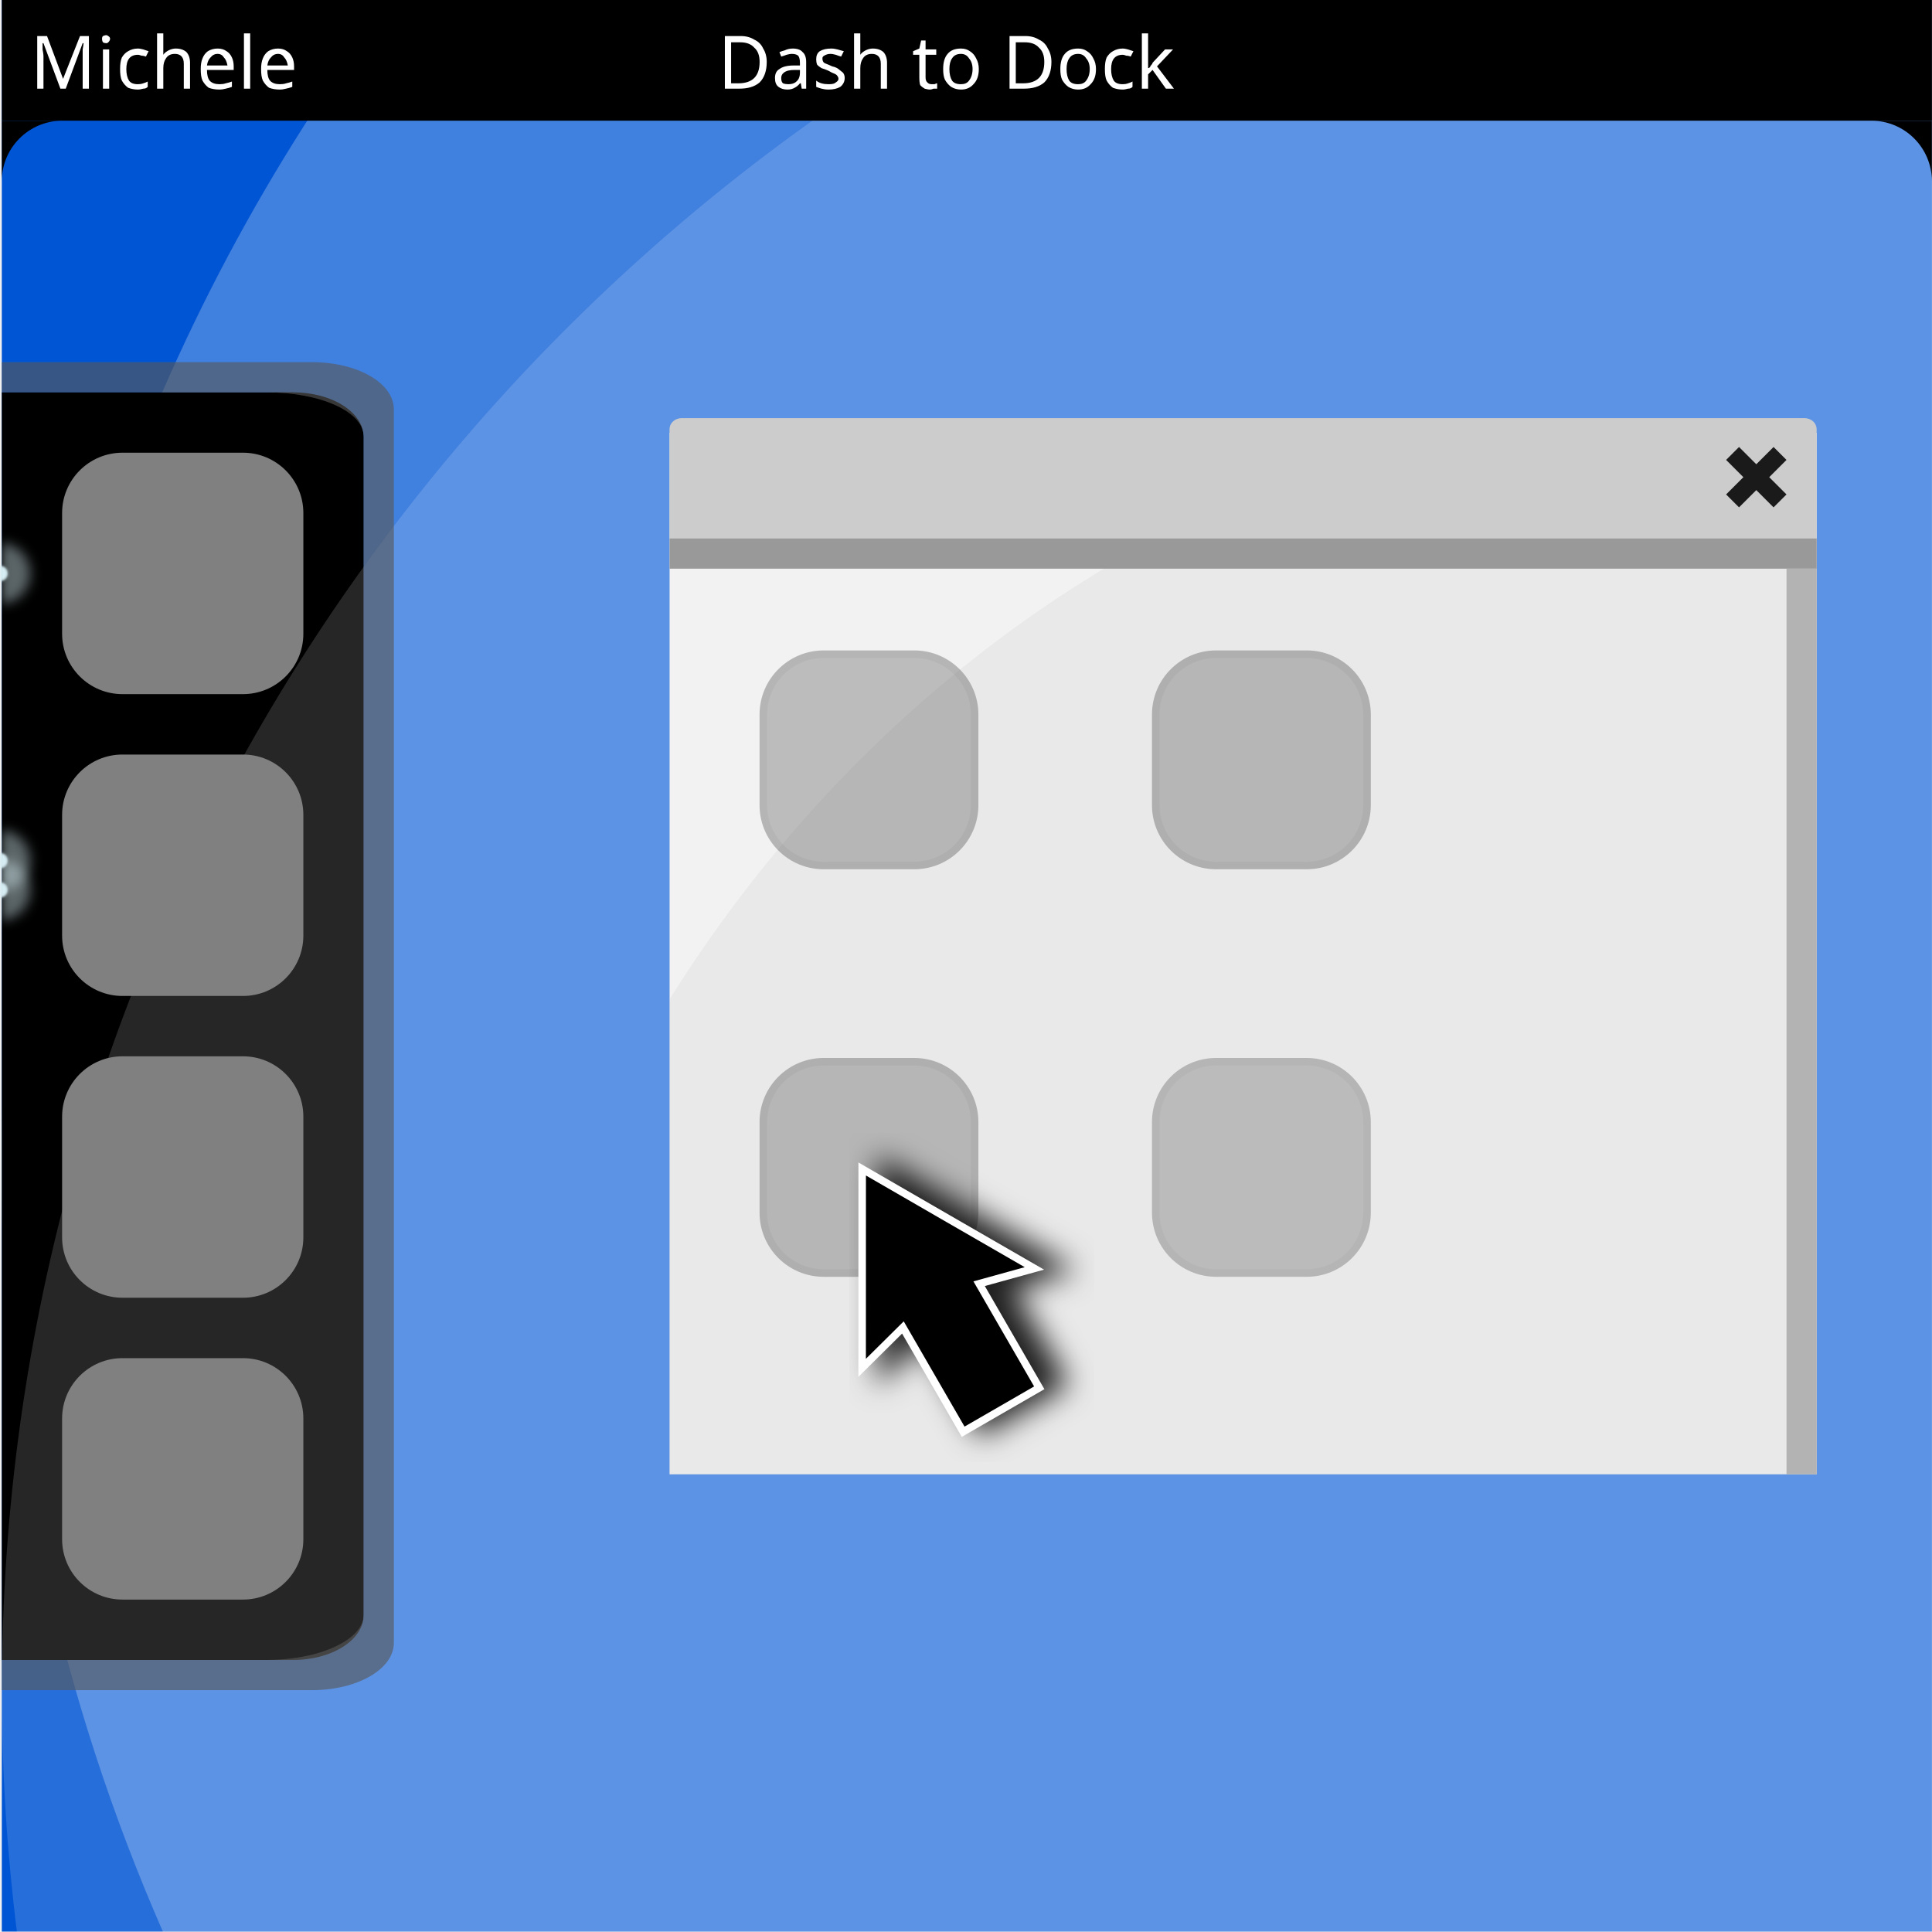
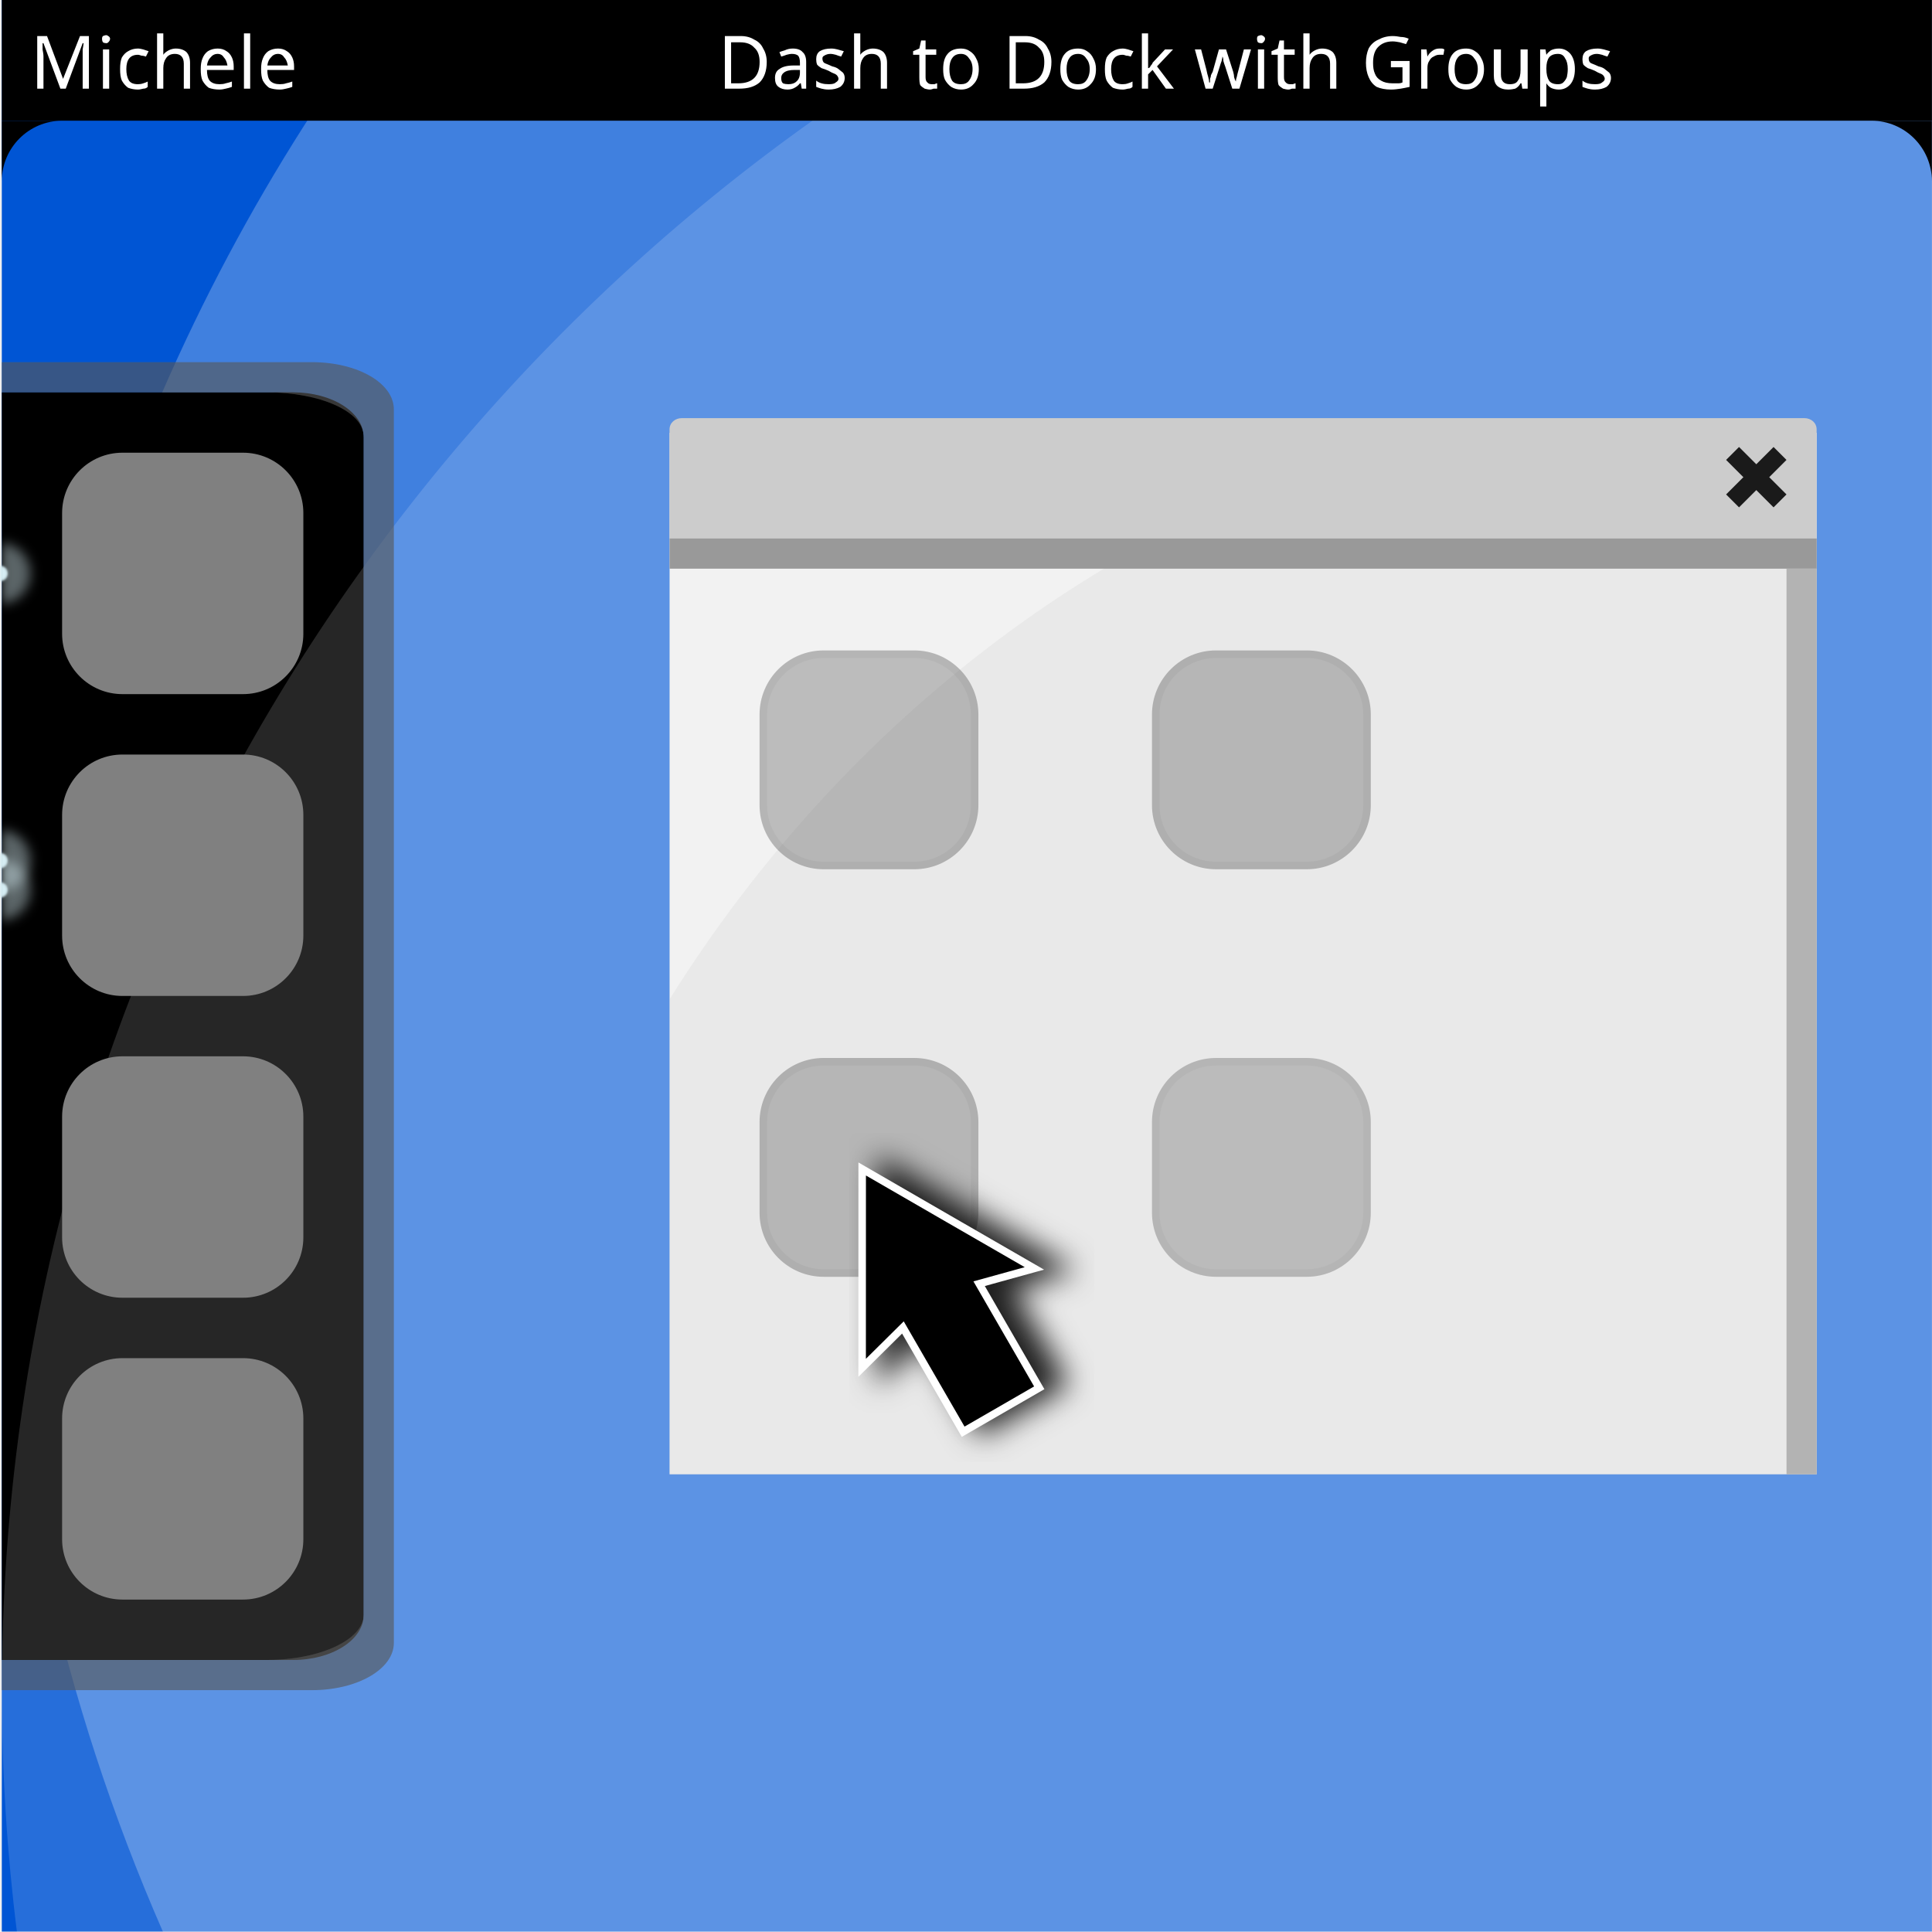
<svg xmlns="http://www.w3.org/2000/svg" width="33.867mm" height="33.867mm" viewBox="0 0 33.867 33.867" id="svg5179" version="1.1">
  <defs id="defs5181">
    <clipPath clipPathUnits="userSpaceOnUse" id="clipPath4379-92-4-9-6-8-0">
      <rect style="color:#000000;display:inline;overflow:visible;visibility:visible;opacity:0.832;fill:#000000;fill-opacity:1;fill-rule:nonzero;stroke:none;stroke-width:1.049;marker:none;enable-background:accumulate" id="rect4381-17-7-5-2-0-6" width="19.934" height="33.526" x="356.028" y="457.716" />
    </clipPath>
    <filter style="color-interpolation-filters:sRGB" id="filter4435-8-5-3-2-13-8" x="-0.229" width="1.458" y="-0.229" height="1.458">
      <feGaussianBlur stdDeviation="1.035" id="feGaussianBlur4437-6-7-9-8-8-1" />
    </filter>
    <filter style="color-interpolation-filters:sRGB" id="filter4365-71-5-7-0-6-2" x="-0.219" width="1.437" y="-0.219" height="1.437">
      <feGaussianBlur stdDeviation="0.989" id="feGaussianBlur4367-74-5-92-0-6-5" />
    </filter>
    <clipPath clipPathUnits="userSpaceOnUse" id="clipPath4379-6-7-5-8-6-01-2">
      <rect style="color:#000000;display:inline;overflow:visible;visibility:visible;opacity:0.832;fill:#000000;fill-opacity:1;fill-rule:nonzero;stroke:none;stroke-width:1.049;marker:none;enable-background:accumulate" id="rect4381-1-8-5-2-0-2-7" width="19.934" height="33.526" x="356.028" y="457.716" />
    </clipPath>
    <filter style="color-interpolation-filters:sRGB" id="filter4435-6-1-2-8-2-2-7" x="-0.229" width="1.458" y="-0.229" height="1.458">
      <feGaussianBlur stdDeviation="1.035" id="feGaussianBlur4437-1-1-3-60-1-4-4" />
    </filter>
    <filter style="color-interpolation-filters:sRGB" id="filter4365-4-5-2-24-7-3-3" x="-0.219" width="1.437" y="-0.219" height="1.437">
      <feGaussianBlur stdDeviation="0.989" id="feGaussianBlur4367-7-0-7-7-9-0-3" />
    </filter>
    <clipPath clipPathUnits="userSpaceOnUse" id="clipPath4379-5-6-0-9-8-7-9">
      <rect style="color:#000000;display:inline;overflow:visible;visibility:visible;opacity:0.832;fill:#000000;fill-opacity:1;fill-rule:nonzero;stroke:none;stroke-width:1.049;marker:none;enable-background:accumulate" id="rect4381-6-8-5-9-9-2-4" width="19.934" height="33.526" x="356.028" y="457.716" />
    </clipPath>
    <filter style="color-interpolation-filters:sRGB" id="filter4435-63-9-2-4-1-2-6" x="-0.229" width="1.458" y="-0.229" height="1.458">
      <feGaussianBlur stdDeviation="1.035" id="feGaussianBlur4437-0-5-6-8-8-9-9" />
    </filter>
    <filter style="color-interpolation-filters:sRGB" id="filter4365-2-4-3-6-3-1-7" x="-0.219" width="1.437" y="-0.219" height="1.437">
      <feGaussianBlur stdDeviation="0.989" id="feGaussianBlur4367-1-2-5-3-5-8-3" />
    </filter>
    <filter style="color-interpolation-filters:sRGB" id="filter4255" x="-0.204" width="1.407" y="-0.138" height="1.276">
      <feGaussianBlur stdDeviation="0.259" id="feGaussianBlur4257" />
    </filter>
  </defs>
  <g id="layer1" transform="translate(136.9786,-11.55235)">
    <rect style="color:#000000;display:inline;overflow:visible;visibility:visible;fill:#0055d4;fill-opacity:1;fill-rule:nonzero;stroke:none;stroke-width:1.049;marker:none;enable-background:accumulate" id="rect4006-4-6-9-2-0-6" width="33.834" height="33.86" x="-136.947" y="11.552" />
    <path style="color:#000000;display:inline;overflow:visible;visibility:visible;opacity:0.25;fill:#ffffff;fill-opacity:1;fill-rule:nonzero;stroke:none;stroke-width:0.154;marker:none;filter:url(#filter4365-3);enable-background:accumulate" d="m -130.123,11.559 c -4.3,5.692 -6.672,12.609 -6.823,19.674 -0.011,0.542 -0.015,1.077 0,1.62 0.114,4.236 1.048,8.507 2.825,12.565 l 31.009,0 0,-33.86 -27.011,0 z" id="path6097-2-6-0-89-4" />
    <path style="color:#000000;display:inline;overflow:visible;visibility:visible;fill:#000000;fill-opacity:1;fill-rule:nonzero;stroke:none;stroke-width:1;marker:none;enable-background:accumulate" d="m -136.947,18.43 0,0.79 0,20.641 0,0.79 1.238,0 2.263,0 1.605,0 c 0.686,0 1.238,-0.355 1.238,-0.79 l 0,-20.641 c 0,-0.44 -0.552,-0.79 -1.238,-0.79 l -1.605,0 -2.263,0 z" id="rect4008-7-9-2-0-3-4" />
    <path style="color:#000000;display:inline;overflow:visible;visibility:visible;opacity:0.15;fill:#ffffff;fill-opacity:1;fill-rule:nonzero;stroke:none;stroke-width:0.154;marker:none;filter:url(#filter4365-3);enable-background:accumulate" d="m -119.368,11.559 c -10.47,5.722 -17.578,16.847 -17.578,29.627 0,1.438 0.09,2.842 0.264,4.232 l 33.569,0 0,-33.86 -16.256,0 z" id="path6097-4-5-23-9" />
    <rect style="color:#000000;display:inline;overflow:visible;visibility:visible;fill:#000000;fill-opacity:1;fill-rule:nonzero;stroke:none;stroke-width:1.049;marker:none;enable-background:accumulate" id="rect4247-4-4-5-3-8-1" width="33.834" height="2.116" x="-136.947" y="11.552" />
    <path style="color:#000000;display:inline;overflow:visible;visibility:visible;fill:#000000;fill-opacity:1;fill-rule:nonzero;stroke:none;stroke-width:1.049;marker:none;enable-background:accumulate" d="m -103.114,13.669 0,1.058 c 0,-0.582 -0.473,-1.058 -1.057,-1.058 l 1.057,0 z" id="rect4272-0-7-8-1-1-3-3-1" />
    <rect style="color:#000000;display:inline;overflow:visible;visibility:visible;fill:#808080;fill-opacity:1;fill-rule:nonzero;stroke:none;stroke-width:1.049;marker:none;enable-background:accumulate" id="rect4031-9-9-2-4-2-5" width="4.229" height="4.232" x="-135.89" y="19.488" rx="1.058" ry="1.058" />
    <path style="color:#000000;display:inline;overflow:visible;visibility:visible;fill:#000000;fill-opacity:1;fill-rule:nonzero;stroke:none;stroke-width:1.049;marker:none;enable-background:accumulate" d="m -136.947,13.669 0,1.058 c 0,-0.582 0.473,-1.058 1.057,-1.058 l -1.057,0 z" id="rect4272-0-2-1-74-41-1-6" />
    <g id="g4353-9-2-1-5-5-4" transform="matrix(0.1033126,0,0,0.1033928,-173.7608,-27.45325)" clip-path="url(#clipPath4379-92-4-9-6-8-0)">
      <circle r="5.43" cy="477.712" cx="274.13" transform="matrix(0.9474969,0,0,0.9474969,96.2908,21.84888)" id="path3153-1-7-3-5-60-3-6" style="color:#000000;display:inline;overflow:visible;visibility:visible;opacity:0.422;fill:#d7eef4;fill-opacity:1;fill-rule:nonzero;stroke:none;stroke-width:1.049;marker:none;filter:url(#filter4435-8-5-3-2-13-8);enable-background:accumulate" />
      <circle r="5.43" cy="477.712" cx="274.13" transform="matrix(0.2423155,0,0,0.2423155,289.6023,358.7223)" id="path3153-2-4-1-6-6-9-4-1" style="color:#000000;display:inline;overflow:visible;visibility:visible;fill:#d7eef4;fill-opacity:1;fill-rule:nonzero;stroke:none;stroke-width:1.049;marker:none;filter:url(#filter4365-71-5-7-0-6-2);enable-background:accumulate" />
    </g>
    <g id="g4589-4-1-1-3-6-2" transform="matrix(0.4992621,0,0,0.4996499,-318.2107,-206.0579)">
      <g clip-path="url(#clipPath4379-6-7-5-8-6-01-2)" transform="matrix(0.2069306,0,0,0.2069306,289.3269,368.5622)" id="g4353-66-1-4-2-6-94-5">
        <circle r="5.43" cy="477.712" cx="274.13" style="color:#000000;display:inline;overflow:visible;visibility:visible;opacity:0.422;fill:#d7eef4;fill-opacity:1;fill-rule:nonzero;stroke:none;stroke-width:1.049;marker:none;filter:url(#filter4435-6-1-2-8-2-2-7);enable-background:accumulate" id="path3153-1-6-4-5-63-7-1-0" transform="matrix(0.9474969,0,0,0.9474969,96.2908,21.84888)" />
        <circle r="5.43" cy="477.712" cx="274.13" style="color:#000000;display:inline;overflow:visible;visibility:visible;fill:#d7eef4;fill-opacity:1;fill-rule:nonzero;stroke:none;stroke-width:1.049;marker:none;filter:url(#filter4365-4-5-2-24-7-3-3);enable-background:accumulate" id="path3153-2-4-7-6-5-8-5-9-5" transform="matrix(0.2423155,0,0,0.2423155,289.6023,358.7223)" />
      </g>
      <g clip-path="url(#clipPath4379-5-6-0-9-8-7-9)" transform="matrix(0.2069306,0,0,0.2069306,289.3269,367.5345)" id="g4353-7-2-2-6-4-5-1">
        <circle r="5.43" cy="477.712" cx="274.13" style="color:#000000;display:inline;overflow:visible;visibility:visible;opacity:0.422;fill:#d7eef4;fill-opacity:1;fill-rule:nonzero;stroke:none;stroke-width:1.049;marker:none;filter:url(#filter4435-63-9-2-4-1-2-6);enable-background:accumulate" id="path3153-1-19-3-1-5-5-7-8" transform="matrix(0.9474969,0,0,0.9474969,96.2908,21.84888)" />
        <circle r="5.43" cy="477.712" cx="274.13" style="color:#000000;display:inline;overflow:visible;visibility:visible;fill:#d7eef4;fill-opacity:1;fill-rule:nonzero;stroke:none;stroke-width:1.049;marker:none;filter:url(#filter4365-2-4-3-6-3-1-7);enable-background:accumulate" id="path3153-2-4-5-7-9-9-9-7-6" transform="matrix(0.2423155,0,0,0.2423155,289.6023,358.7223)" />
      </g>
    </g>
    <text xml:space="preserve" style="font-style:normal;font-weight:normal;font-size:1.288px;line-height:125%;font-family:Sans;letter-spacing:0px;word-spacing:0px;fill:#ffffff;fill-opacity:1;stroke:none" x="-124.447" y="13.101" id="text4824-5-2-0-4-8" transform="scale(0.9996118,1.000388)">
-       <tspan id="tspan4826-16-3-8-8-1" x="-124.447" y="13.101">Dash to Dock</tspan>
+       <tspan id="tspan4826-16-3-8-8-1" x="-124.447" y="13.101">Dash to Dock with Groups</tspan>
    </text>
    <text xml:space="preserve" style="font-style:normal;font-weight:normal;font-size:1.288px;line-height:125%;font-family:Sans;letter-spacing:0px;word-spacing:0px;fill:#ffffff;fill-opacity:1;stroke:none" x="-136.503" y="13.101" id="text4824-8-8-6-8-7-4" transform="scale(0.9996118,1.000388)">
      <tspan id="tspan4826-1-7-7-5-07-5" x="-136.503" y="13.101">Michele</tspan>
    </text>
    <rect style="color:#000000;display:inline;overflow:visible;visibility:visible;fill:#808080;fill-opacity:1;fill-rule:nonzero;stroke:none;stroke-width:1.049;marker:none;enable-background:accumulate" id="rect4031-9-0-8-5-4-0-7-6" width="4.229" height="4.232" x="-135.89" y="24.779" rx="1.058" ry="1.058" />
    <rect style="color:#000000;display:inline;overflow:visible;visibility:visible;fill:#808080;fill-opacity:1;fill-rule:nonzero;stroke:none;stroke-width:1.049;marker:none;enable-background:accumulate" id="rect4031-9-0-7-3-3-6-0-1" width="4.229" height="4.232" x="-135.89" y="30.069" rx="1.058" ry="1.058" />
    <rect style="color:#000000;display:inline;overflow:visible;visibility:visible;fill:#808080;fill-opacity:1;fill-rule:nonzero;stroke:none;stroke-width:1.049;marker:none;enable-background:accumulate" id="rect4031-9-0-6-5-1-3-9-0" width="4.229" height="4.232" x="-135.89" y="35.36" rx="1.058" ry="1.058" />
    <path style="color:#000000;display:inline;overflow:visible;visibility:visible;opacity:0.5;fill:#808080;fill-opacity:1;fill-rule:nonzero;stroke:none;stroke-width:1;marker:none;enable-background:accumulate" d="m -136.947,17.901 0,0.529 2.428,0 2.214,0 c 0.943,0 1.702,0.337 1.702,0.777 l 0,20.65 c 0,0.435 -0.758,0.794 -1.702,0.794 l -2.214,0 -2.428,0 0,0.529 0.909,0 2.643,0 1.883,0 c 0.8,0 1.437,-0.371 1.437,-0.827 l 0,-21.625 c 0,-0.461 -0.637,-0.827 -1.437,-0.827 l -1.883,0 -2.643,0 z" id="rect4008-7-0-0-3-3-3-7-9" />
    <path style="color:#000000;display:inline;overflow:visible;visibility:visible;opacity:0.25;fill:#1a1a1a;fill-opacity:1;fill-rule:nonzero;stroke:none;stroke-width:1;marker:none;enable-background:accumulate" d="m -136.947,17.901 0,0.529 2.428,0 2.214,0 c 0.943,0 1.702,0.337 1.702,0.777 l 0,20.65 c 0,0.435 -0.758,0.794 -1.702,0.794 l -2.214,0 -2.428,0 0,0.529 0.909,0 2.643,0 1.883,0 c 0.8,0 1.437,-0.371 1.437,-0.827 l 0,-21.625 c 0,-0.461 -0.637,-0.827 -1.437,-0.827 l -1.883,0 -2.643,0 z" id="rect4008-7-0-0-3-1-5-0-5-5" />
    <rect style="color:#000000;display:inline;overflow:visible;visibility:visible;fill:#f2f2f2;fill-opacity:1;fill-rule:nonzero;stroke:none;stroke-width:0.5;marker:none;filter:url(#filter4365-3);enable-background:accumulate" id="rect6777-7-9-6-9-8" width="20.108" height="18.256" x="-125.241" y="19.14" />
    <rect style="color:#000000;display:inline;overflow:visible;visibility:visible;opacity:0.25;fill:#1a1a1a;fill-opacity:1;fill-rule:nonzero;stroke:#000000;stroke-width:0.132;stroke-linecap:butt;stroke-linejoin:miter;stroke-miterlimit:4;stroke-dasharray:none;stroke-dashoffset:0;stroke-opacity:1;marker:none;enable-background:accumulate" id="rect4923-8-7-8-2" width="3.704" height="3.704" x="-116.719" y="30.164" rx="1.058" ry="1.058" />
    <path style="color:#000000;display:inline;overflow:visible;visibility:visible;opacity:0.15;fill:#b3b3b3;fill-opacity:1;fill-rule:nonzero;stroke:none;stroke-width:0.5;marker:none;filter:url(#filter4365-3);enable-background:accumulate" d="m -111.946,19.147 c -5.495,1.388 -10.215,5 -13.295,9.922 l 0,8.334 20.108,0 0,-18.256 -6.813,0 z" id="path6862-84-2-2-6-7" />
    <path style="color:#000000;display:inline;overflow:visible;visibility:visible;fill:#cccccc;fill-opacity:1;fill-rule:nonzero;stroke:none;stroke-width:0.5;marker:none;filter:url(#filter4365-3);enable-background:accumulate" d="m -125.027,18.882 c -0.117,0 -0.215,0.081 -0.215,0.198 l 0,0.446 0,1.257 0,0.215 0.215,0 19.678,0 0.215,0 0,-0.215 0,-1.257 0,-0.446 c 0,-0.117 -0.098,-0.198 -0.215,-0.198 l -19.678,0 z" id="rect6779-5-8-6-4-6" />
    <rect style="color:#000000;display:inline;overflow:visible;visibility:visible;fill:#999999;fill-opacity:1;fill-rule:nonzero;stroke:none;stroke-width:0.5;marker:none;filter:url(#filter4365-3);enable-background:accumulate" id="rect6779-2-3-9-9-0-8" width="20.108" height="0.529" x="-125.241" y="20.992" />
    <rect style="color:#000000;display:inline;overflow:visible;visibility:visible;fill:#b3b3b3;fill-opacity:1;fill-rule:nonzero;stroke:none;stroke-width:0.5;marker:none;filter:url(#filter4365-3);enable-background:accumulate" id="rect6779-2-4-8-0-7-1-1" width="15.875" height="0.529" x="21.521" y="105.133" transform="rotate(90)" />
    <g id="g6839-1-5-1-33-0" transform="matrix(0.02002288,0.02002284,-0.02002288,0.02002284,-106.6285,-6.022924)" style="fill:#1a1a1a">
      <rect y="616.077" x="653.013" height="41.543" width="11.314" id="rect6819-8-9-2-56-9" style="color:#000000;display:inline;overflow:visible;visibility:visible;fill:#1a1a1a;fill-opacity:1;fill-rule:nonzero;stroke:none;stroke-width:0.5;marker:none;filter:url(#filter4365-3);enable-background:accumulate" />
      <rect transform="rotate(90)" y="-679.441" x="631.192" height="41.543" width="11.314" id="rect6819-3-9-4-3-1-5" style="color:#000000;display:inline;overflow:visible;visibility:visible;fill:#1a1a1a;fill-opacity:1;fill-rule:nonzero;stroke:none;stroke-width:0.5;marker:none;filter:url(#filter4365-3);enable-background:accumulate" />
    </g>
    <rect style="color:#000000;display:inline;overflow:visible;visibility:visible;opacity:0.25;fill:#1a1a1a;fill-opacity:1;fill-rule:nonzero;stroke:#000000;stroke-width:0.132;stroke-linecap:butt;stroke-linejoin:miter;stroke-miterlimit:4;stroke-dasharray:none;stroke-dashoffset:0;stroke-opacity:1;marker:none;enable-background:accumulate" id="rect4923-6-8-9-1" width="3.704" height="3.704" x="-123.598" y="30.164" rx="1.058" ry="1.058" />
    <path style="color:#000000;display:inline;overflow:visible;visibility:visible;fill:#000000;fill-opacity:1;fill-rule:nonzero;stroke:#000000;stroke-width:0.265;stroke-miterlimit:4;stroke-dasharray:none;marker:none;enable-background:accumulate;opacity:0.866;filter:url(#filter4255)" d="m -121.468,32.044 -5e-4,1.743 -4.9e-4,1.743 0.715,-0.708 0.997,1.727 1.334,-0.77 -0.995,-1.724 0.969,-0.268 -1.51,-0.871 z" id="path6155-6-0-01-4-5-6-0-0" />
    <path style="color:#000000;display:inline;overflow:visible;visibility:visible;fill:#000000;fill-opacity:1;fill-rule:nonzero;stroke:#ffffff;stroke-width:0.132;stroke-miterlimit:4;stroke-dasharray:none;marker:none;filter:url(#filter4365-3);enable-background:accumulate" d="m -121.865,32.044 -5e-4,1.743 -4.9e-4,1.743 0.715,-0.708 1.056,1.828 1.334,-0.77 -1.054,-1.825 0.969,-0.268 -1.51,-0.871 z" id="path6155-6-0-8-0-7-97-5" />
    <rect style="color:#000000;display:inline;overflow:visible;visibility:visible;opacity:0.25;fill:#1a1a1a;fill-opacity:1;fill-rule:nonzero;stroke:#000000;stroke-width:0.132;stroke-linecap:butt;stroke-linejoin:miter;stroke-miterlimit:4;stroke-dasharray:none;stroke-dashoffset:0;stroke-opacity:1;marker:none;enable-background:accumulate" id="rect4923-4-8-4" width="3.704" height="3.704" x="-123.598" y="23.02" rx="1.058" ry="1.058" />
    <rect style="color:#000000;display:inline;overflow:visible;visibility:visible;opacity:0.25;fill:#1a1a1a;fill-opacity:1;fill-rule:nonzero;stroke:#000000;stroke-width:0.132;stroke-linecap:butt;stroke-linejoin:miter;stroke-miterlimit:4;stroke-dasharray:none;stroke-dashoffset:0;stroke-opacity:1;marker:none;enable-background:accumulate" id="rect4923-2-6-7-8" width="3.704" height="3.704" x="-116.719" y="23.02" rx="1.058" ry="1.058" />
  </g>
</svg>
